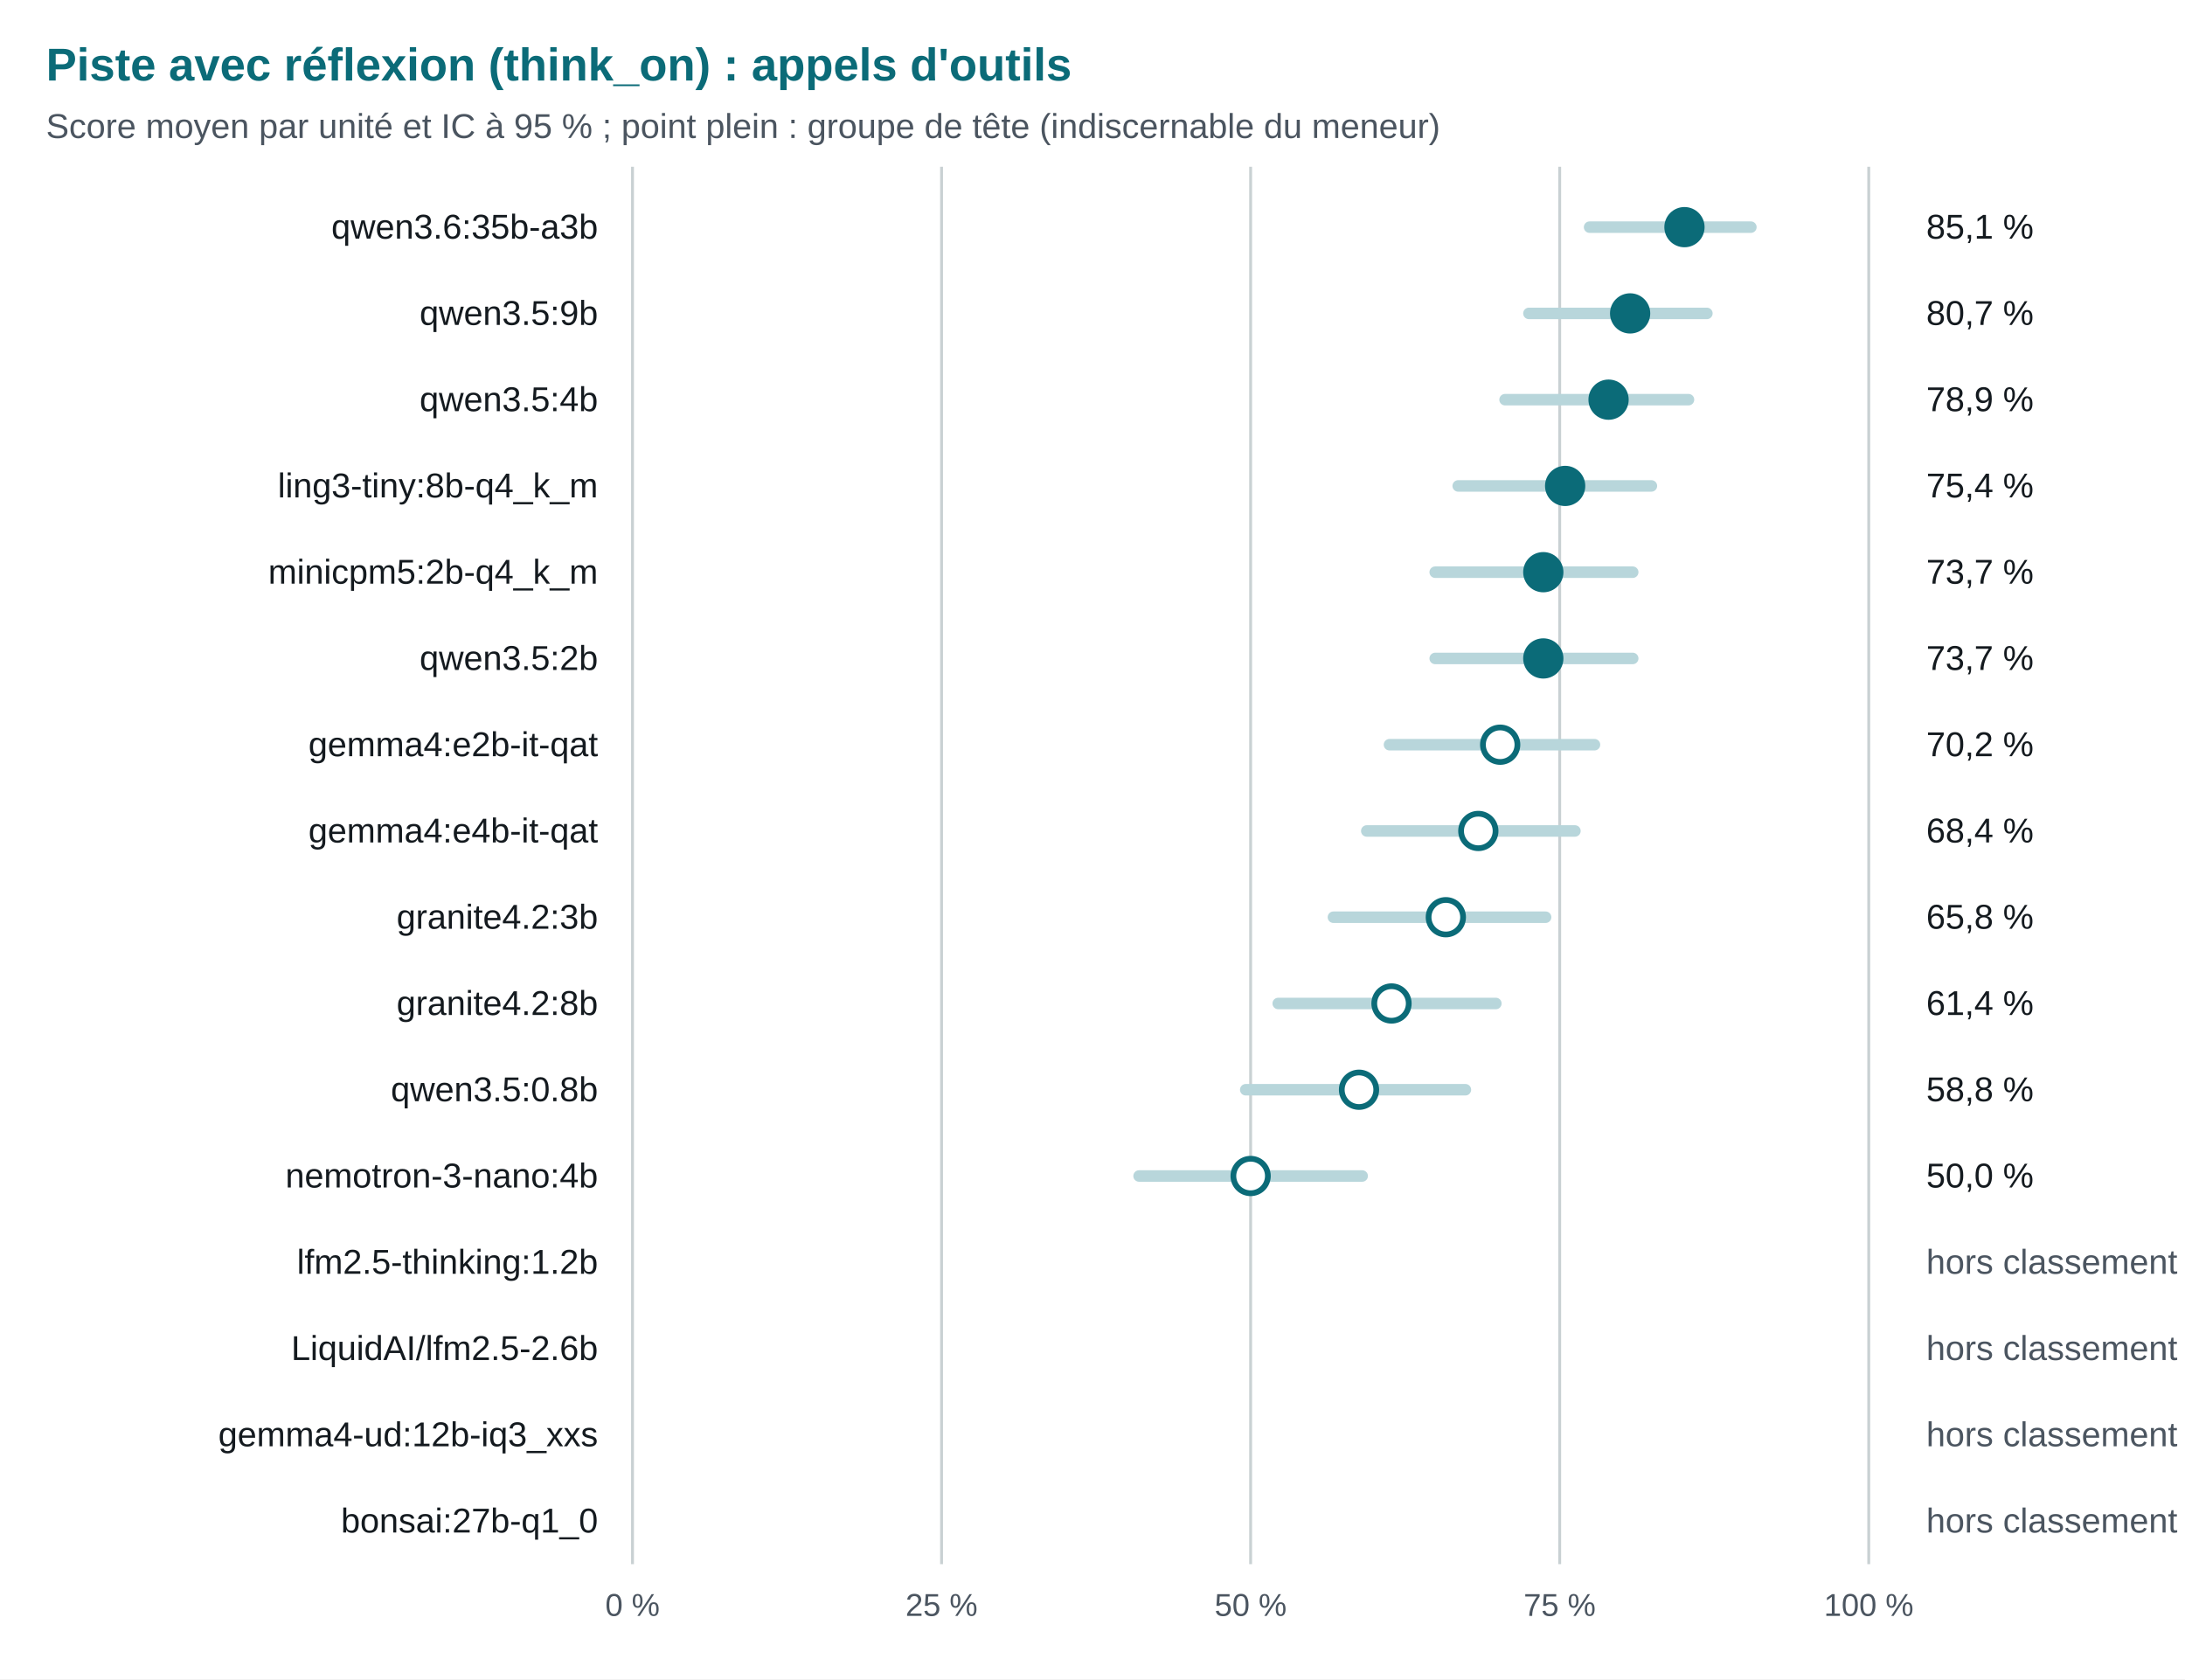
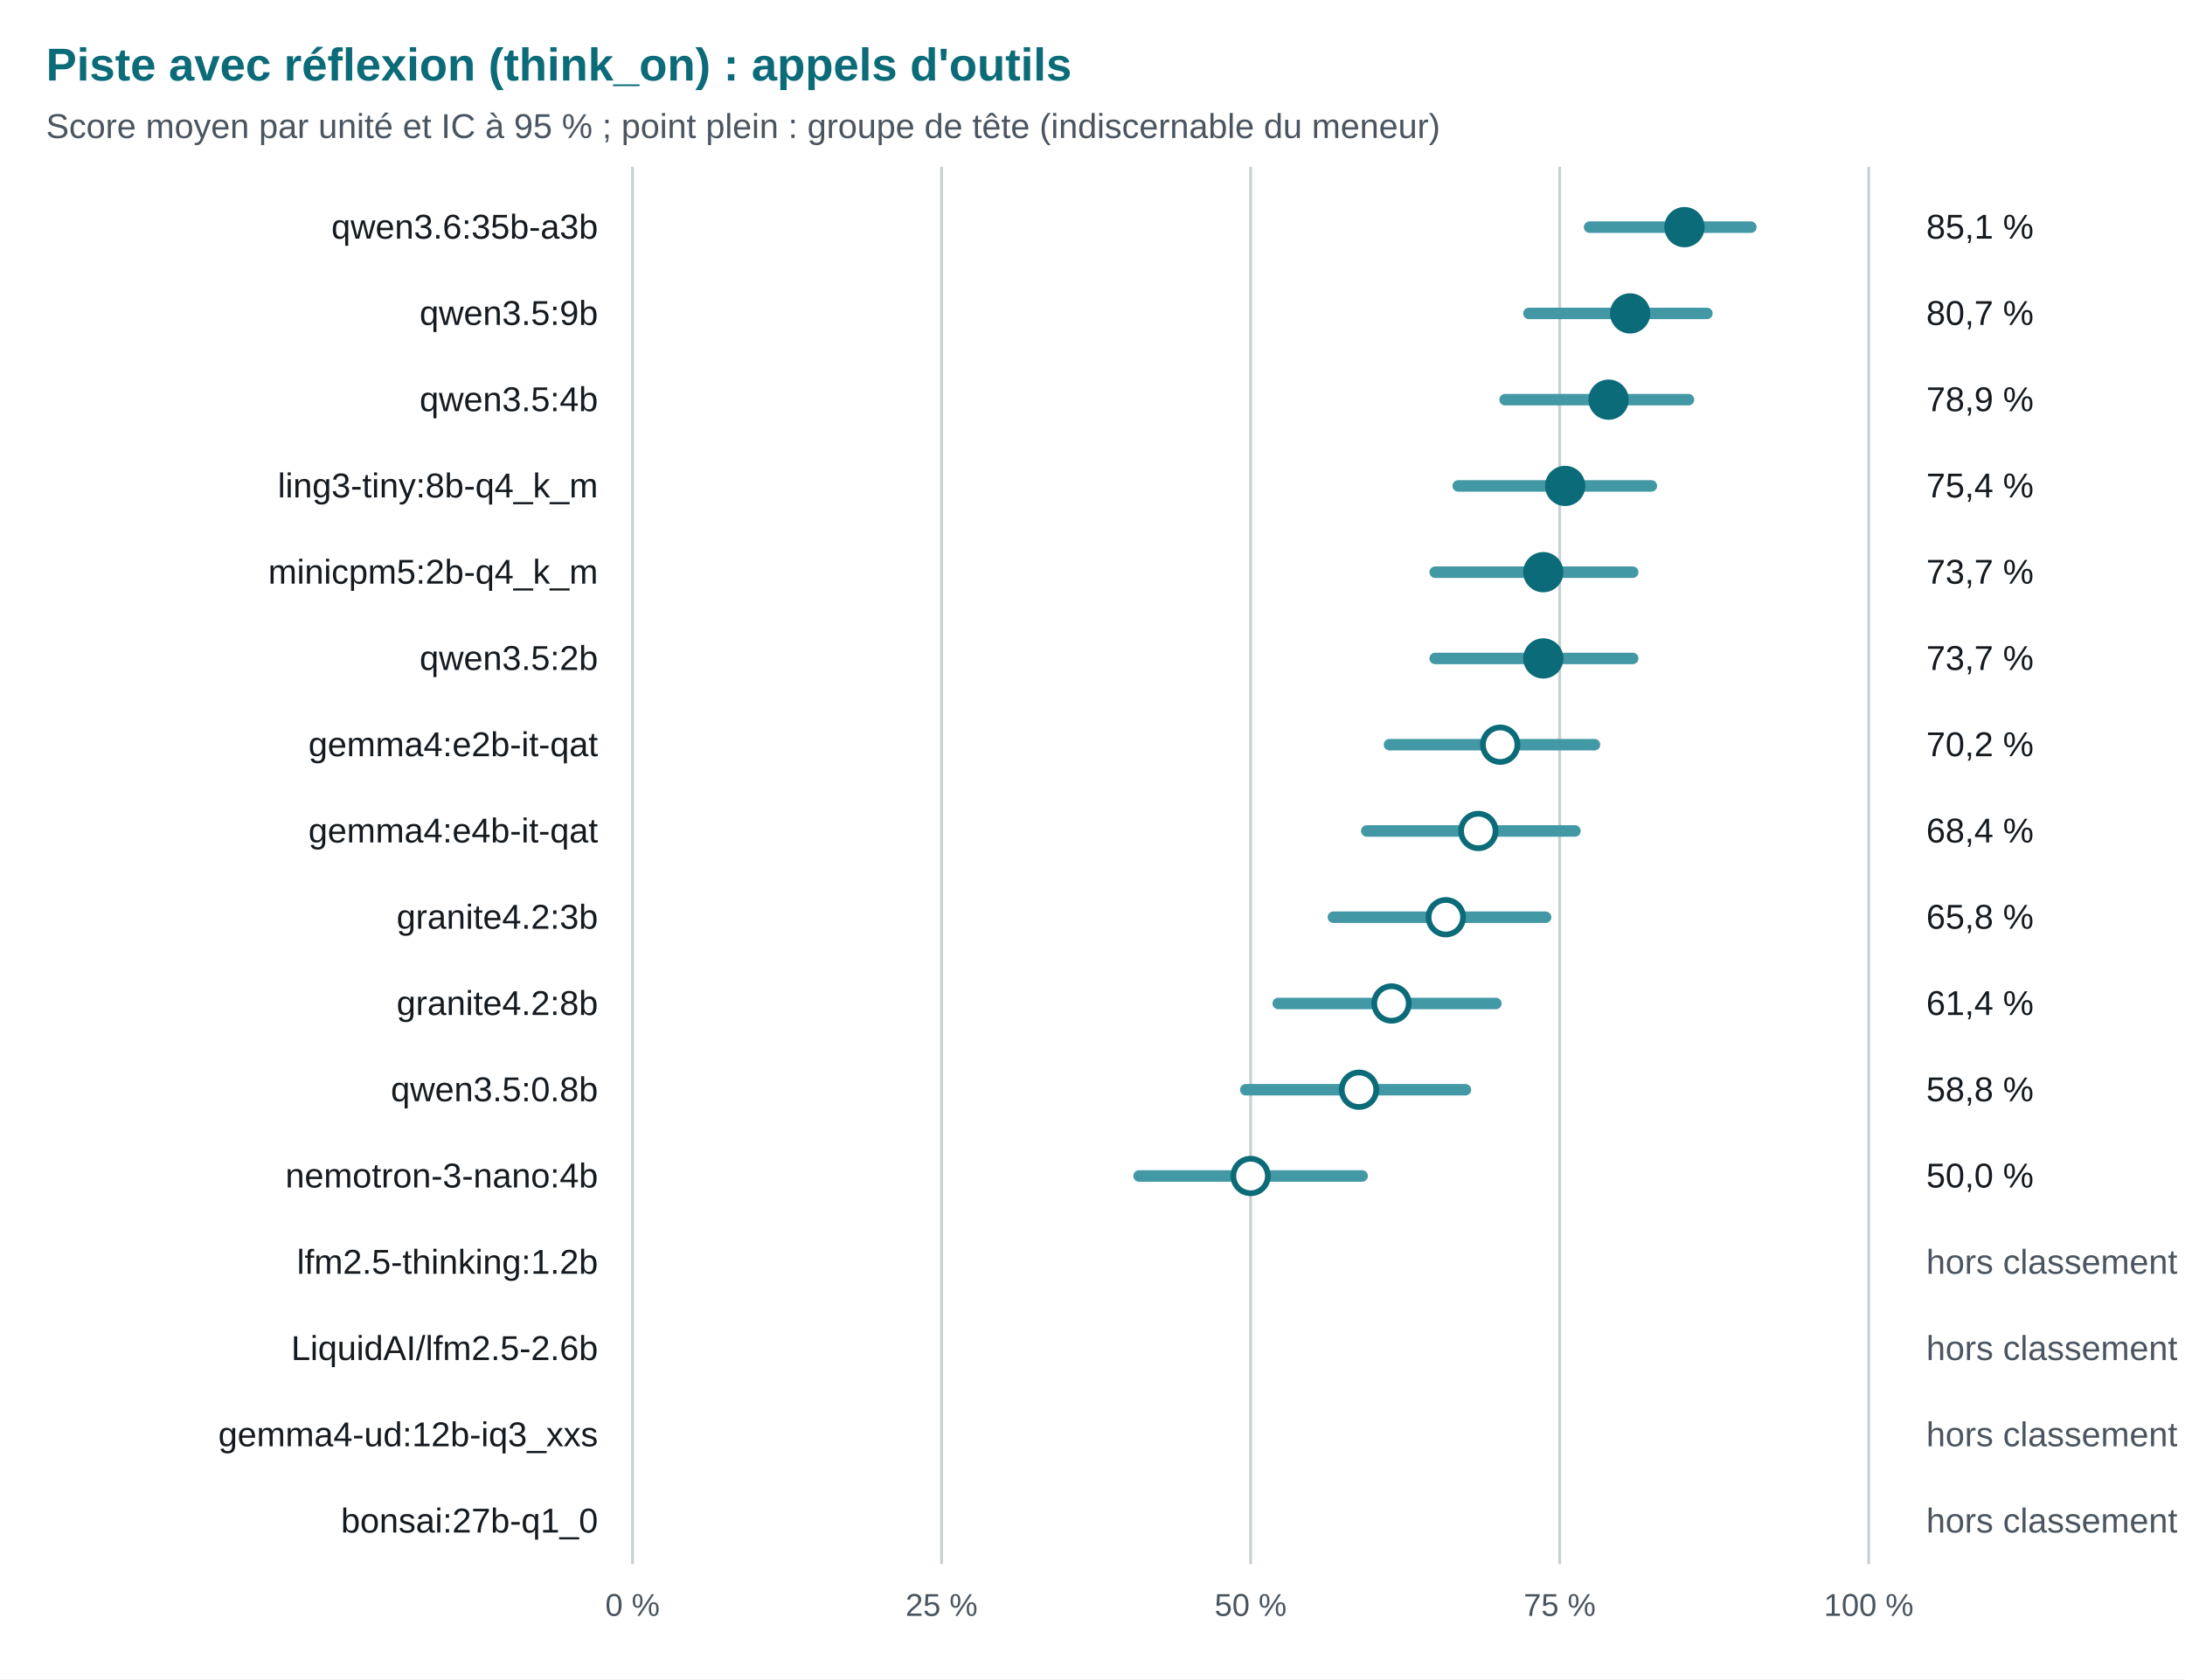
<svg xmlns="http://www.w3.org/2000/svg" width="760" height="584" viewBox="0 0 760 584" role="img" aria-label="Piste avec réflexion (think_on) : appels d'outils. qwen3.6:35b-a3b : 85,1 % (IC à 95 % de 77,4 % à 90,5 %) ; qwen3.5:9b : 80,7 % (IC à 95 % de 72,5 % à 86,9 %) ; qwen3.5:4b : 78,9 % (IC à 95 % de 70,6 % à 85,4 %) ; ling3-tiny:8b-q4_k_m : 75,4 % (IC à 95 % de 66,8 % à 82,4 %) ; minicpm5:2b-q4_k_m : 73,7 % (IC à 95 % de 64,9 % à 80,9 %) ; qwen3.5:2b : 73,7 % (IC à 95 % de 64,9 % à 80,9 %) ; gemma4:e2b-it-qat : 70,2 % (IC à 95 % de 61,2 % à 77,8 %) ; gemma4:e4b-it-qat : 68,4 % (IC à 95 % de 59,4 % à 76,2 %) ; granite4.2:3b : 65,8 % (IC à 95 % de 56,7 % à 73,9 %) ; granite4.2:8b : 61,4 % (IC à 95 % de 52,2 % à 69,8 %) ; qwen3.5:0.8b : 58,8 % (IC à 95 % de 49,6 % à 67,4 %) ; nemotron-3-nano:4b : 50,0 % (IC à 95 % de 41,0 % à 59,0 %) ; lfm2.5-thinking:1.2b : hors classement ; LiquidAI/lfm2.5-2.6b : hors classement ; gemma4-ud:12b-iq3_xxs : hors classement ; bonsai:27b-q1_0 : hors classement.">
  <rect width="760" height="584" fill="#FFFFFF" />
  <text x="16" y="28" font-family="Arial, Helvetica, sans-serif" font-size="16" font-weight="bold" fill="#0B6B78">Piste avec réflexion (think_on) : appels d'outils</text>
  <text x="16" y="48" font-family="Arial, Helvetica, sans-serif" font-size="12" fill="#4B5560">Score moyen par unité et IC à 95 % ; point plein : groupe de tête (indiscernable du meneur)</text>
  <line x1="220.0" y1="58" x2="220.0" y2="544" stroke="#C9D1D3" stroke-width="1" />
  <text x="220.0" y="562" font-family="Arial, Helvetica, sans-serif" font-size="11" fill="#4B5560" text-anchor="middle">0 %</text>
  <line x1="327.5" y1="58" x2="327.5" y2="544" stroke="#C9D1D3" stroke-width="1" />
  <text x="327.5" y="562" font-family="Arial, Helvetica, sans-serif" font-size="11" fill="#4B5560" text-anchor="middle">25 %</text>
  <line x1="435.0" y1="58" x2="435.0" y2="544" stroke="#C9D1D3" stroke-width="1" />
  <text x="435.0" y="562" font-family="Arial, Helvetica, sans-serif" font-size="11" fill="#4B5560" text-anchor="middle">50 %</text>
  <line x1="542.5" y1="58" x2="542.5" y2="544" stroke="#C9D1D3" stroke-width="1" />
  <text x="542.5" y="562" font-family="Arial, Helvetica, sans-serif" font-size="11" fill="#4B5560" text-anchor="middle">75 %</text>
  <line x1="650.0" y1="58" x2="650.0" y2="544" stroke="#C9D1D3" stroke-width="1" />
  <text x="650.0" y="562" font-family="Arial, Helvetica, sans-serif" font-size="11" fill="#4B5560" text-anchor="middle">100 %</text>
  <text x="208" y="83.0" font-family="Arial, Helvetica, sans-serif" font-size="12" fill="#141A1F" text-anchor="end">qwen3.6:35b-a3b</text>
-   <line x1="552.9" y1="79.0" x2="609.0" y2="79.0" stroke="#B8D6DB" stroke-width="4" stroke-linecap="round" />
+   <line x1="552.9" y1="79.0" x2="609.0" y2="79.0" stroke="#4398A5" stroke-width="4" stroke-linecap="round" />
  <circle cx="585.9" cy="79.0" r="6" fill="#0B6B78" stroke="#0B6B78" stroke-width="2" />
  <text x="670" y="83.0" font-family="Arial, Helvetica, sans-serif" font-size="12" fill="#141A1F">85,1 %</text>
  <text x="208" y="113.0" font-family="Arial, Helvetica, sans-serif" font-size="12" fill="#141A1F" text-anchor="end">qwen3.5:9b</text>
-   <line x1="531.8" y1="109.0" x2="593.7" y2="109.0" stroke="#B8D6DB" stroke-width="4" stroke-linecap="round" />
+   <line x1="531.8" y1="109.0" x2="593.7" y2="109.0" stroke="#4398A5" stroke-width="4" stroke-linecap="round" />
  <circle cx="567.0" cy="109.0" r="6" fill="#0B6B78" stroke="#0B6B78" stroke-width="2" />
  <text x="670" y="113.0" font-family="Arial, Helvetica, sans-serif" font-size="12" fill="#141A1F">80,7 %</text>
  <text x="208" y="143.0" font-family="Arial, Helvetica, sans-serif" font-size="12" fill="#141A1F" text-anchor="end">qwen3.5:4b</text>
-   <line x1="523.5" y1="139.0" x2="587.3" y2="139.0" stroke="#B8D6DB" stroke-width="4" stroke-linecap="round" />
+   <line x1="523.5" y1="139.0" x2="587.3" y2="139.0" stroke="#4398A5" stroke-width="4" stroke-linecap="round" />
  <circle cx="559.5" cy="139.0" r="6" fill="#0B6B78" stroke="#0B6B78" stroke-width="2" />
  <text x="670" y="143.0" font-family="Arial, Helvetica, sans-serif" font-size="12" fill="#141A1F">78,9 %</text>
  <text x="208" y="173.0" font-family="Arial, Helvetica, sans-serif" font-size="12" fill="#141A1F" text-anchor="end">ling3-tiny:8b-q4_k_m</text>
-   <line x1="507.2" y1="169.0" x2="574.4" y2="169.0" stroke="#B8D6DB" stroke-width="4" stroke-linecap="round" />
+   <line x1="507.2" y1="169.0" x2="574.4" y2="169.0" stroke="#4398A5" stroke-width="4" stroke-linecap="round" />
  <circle cx="544.4" cy="169.0" r="6" fill="#0B6B78" stroke="#0B6B78" stroke-width="2" />
  <text x="670" y="173.0" font-family="Arial, Helvetica, sans-serif" font-size="12" fill="#141A1F">75,4 %</text>
  <text x="208" y="203.0" font-family="Arial, Helvetica, sans-serif" font-size="12" fill="#141A1F" text-anchor="end">minicpm5:2b-q4_k_m</text>
-   <line x1="499.2" y1="199.0" x2="567.9" y2="199.0" stroke="#B8D6DB" stroke-width="4" stroke-linecap="round" />
+   <line x1="499.2" y1="199.0" x2="567.9" y2="199.0" stroke="#4398A5" stroke-width="4" stroke-linecap="round" />
  <circle cx="536.8" cy="199.0" r="6" fill="#0B6B78" stroke="#0B6B78" stroke-width="2" />
  <text x="670" y="203.0" font-family="Arial, Helvetica, sans-serif" font-size="12" fill="#141A1F">73,7 %</text>
  <text x="208" y="233.0" font-family="Arial, Helvetica, sans-serif" font-size="12" fill="#141A1F" text-anchor="end">qwen3.5:2b</text>
-   <line x1="499.2" y1="229.0" x2="567.9" y2="229.0" stroke="#B8D6DB" stroke-width="4" stroke-linecap="round" />
+   <line x1="499.2" y1="229.0" x2="567.9" y2="229.0" stroke="#4398A5" stroke-width="4" stroke-linecap="round" />
  <circle cx="536.8" cy="229.0" r="6" fill="#0B6B78" stroke="#0B6B78" stroke-width="2" />
  <text x="670" y="233.0" font-family="Arial, Helvetica, sans-serif" font-size="12" fill="#141A1F">73,7 %</text>
  <text x="208" y="263.0" font-family="Arial, Helvetica, sans-serif" font-size="12" fill="#141A1F" text-anchor="end">gemma4:e2b-it-qat</text>
-   <line x1="483.3" y1="259.0" x2="554.6" y2="259.0" stroke="#B8D6DB" stroke-width="4" stroke-linecap="round" />
+   <line x1="483.3" y1="259.0" x2="554.6" y2="259.0" stroke="#4398A5" stroke-width="4" stroke-linecap="round" />
  <circle cx="521.8" cy="259.0" r="6" fill="#FFFFFF" stroke="#0B6B78" stroke-width="2" />
  <text x="670" y="263.0" font-family="Arial, Helvetica, sans-serif" font-size="12" fill="#141A1F">70,2 %</text>
  <text x="208" y="293.0" font-family="Arial, Helvetica, sans-serif" font-size="12" fill="#141A1F" text-anchor="end">gemma4:e4b-it-qat</text>
-   <line x1="475.4" y1="289.0" x2="547.8" y2="289.0" stroke="#B8D6DB" stroke-width="4" stroke-linecap="round" />
+   <line x1="475.4" y1="289.0" x2="547.8" y2="289.0" stroke="#4398A5" stroke-width="4" stroke-linecap="round" />
  <circle cx="514.2" cy="289.0" r="6" fill="#FFFFFF" stroke="#0B6B78" stroke-width="2" />
  <text x="670" y="293.0" font-family="Arial, Helvetica, sans-serif" font-size="12" fill="#141A1F">68,4 %</text>
  <text x="208" y="323.0" font-family="Arial, Helvetica, sans-serif" font-size="12" fill="#141A1F" text-anchor="end">granite4.2:3b</text>
-   <line x1="463.8" y1="319.0" x2="537.6" y2="319.0" stroke="#B8D6DB" stroke-width="4" stroke-linecap="round" />
+   <line x1="463.8" y1="319.0" x2="537.6" y2="319.0" stroke="#4398A5" stroke-width="4" stroke-linecap="round" />
  <circle cx="502.9" cy="319.0" r="6" fill="#FFFFFF" stroke="#0B6B78" stroke-width="2" />
  <text x="670" y="323.0" font-family="Arial, Helvetica, sans-serif" font-size="12" fill="#141A1F">65,8 %</text>
  <text x="208" y="353.0" font-family="Arial, Helvetica, sans-serif" font-size="12" fill="#141A1F" text-anchor="end">granite4.2:8b</text>
-   <line x1="444.6" y1="349.0" x2="520.3" y2="349.0" stroke="#B8D6DB" stroke-width="4" stroke-linecap="round" />
+   <line x1="444.6" y1="349.0" x2="520.3" y2="349.0" stroke="#4398A5" stroke-width="4" stroke-linecap="round" />
  <circle cx="484.0" cy="349.0" r="6" fill="#FFFFFF" stroke="#0B6B78" stroke-width="2" />
  <text x="670" y="353.0" font-family="Arial, Helvetica, sans-serif" font-size="12" fill="#141A1F">61,4 %</text>
  <text x="208" y="383.0" font-family="Arial, Helvetica, sans-serif" font-size="12" fill="#141A1F" text-anchor="end">qwen3.5:0.8b</text>
-   <line x1="433.3" y1="379.0" x2="509.7" y2="379.0" stroke="#B8D6DB" stroke-width="4" stroke-linecap="round" />
+   <line x1="433.3" y1="379.0" x2="509.7" y2="379.0" stroke="#4398A5" stroke-width="4" stroke-linecap="round" />
  <circle cx="472.7" cy="379.0" r="6" fill="#FFFFFF" stroke="#0B6B78" stroke-width="2" />
  <text x="670" y="383.0" font-family="Arial, Helvetica, sans-serif" font-size="12" fill="#141A1F">58,8 %</text>
  <text x="208" y="413.0" font-family="Arial, Helvetica, sans-serif" font-size="12" fill="#141A1F" text-anchor="end">nemotron-3-nano:4b</text>
-   <line x1="396.2" y1="409.0" x2="473.8" y2="409.0" stroke="#B8D6DB" stroke-width="4" stroke-linecap="round" />
+   <line x1="396.2" y1="409.0" x2="473.8" y2="409.0" stroke="#4398A5" stroke-width="4" stroke-linecap="round" />
  <circle cx="435.0" cy="409.0" r="6" fill="#FFFFFF" stroke="#0B6B78" stroke-width="2" />
  <text x="670" y="413.0" font-family="Arial, Helvetica, sans-serif" font-size="12" fill="#141A1F">50,0 %</text>
  <text x="208" y="443.0" font-family="Arial, Helvetica, sans-serif" font-size="12" fill="#141A1F" text-anchor="end">lfm2.5-thinking:1.2b</text>
  <text x="670" y="443.0" font-family="Arial, Helvetica, sans-serif" font-size="12" fill="#4B5560">hors classement</text>
  <text x="208" y="473.0" font-family="Arial, Helvetica, sans-serif" font-size="12" fill="#141A1F" text-anchor="end">LiquidAI/lfm2.5-2.6b</text>
  <text x="670" y="473.0" font-family="Arial, Helvetica, sans-serif" font-size="12" fill="#4B5560">hors classement</text>
  <text x="208" y="503.0" font-family="Arial, Helvetica, sans-serif" font-size="12" fill="#141A1F" text-anchor="end">gemma4-ud:12b-iq3_xxs</text>
  <text x="670" y="503.0" font-family="Arial, Helvetica, sans-serif" font-size="12" fill="#4B5560">hors classement</text>
  <text x="208" y="533.0" font-family="Arial, Helvetica, sans-serif" font-size="12" fill="#141A1F" text-anchor="end">bonsai:27b-q1_0</text>
  <text x="670" y="533.0" font-family="Arial, Helvetica, sans-serif" font-size="12" fill="#4B5560">hors classement</text>
</svg>
